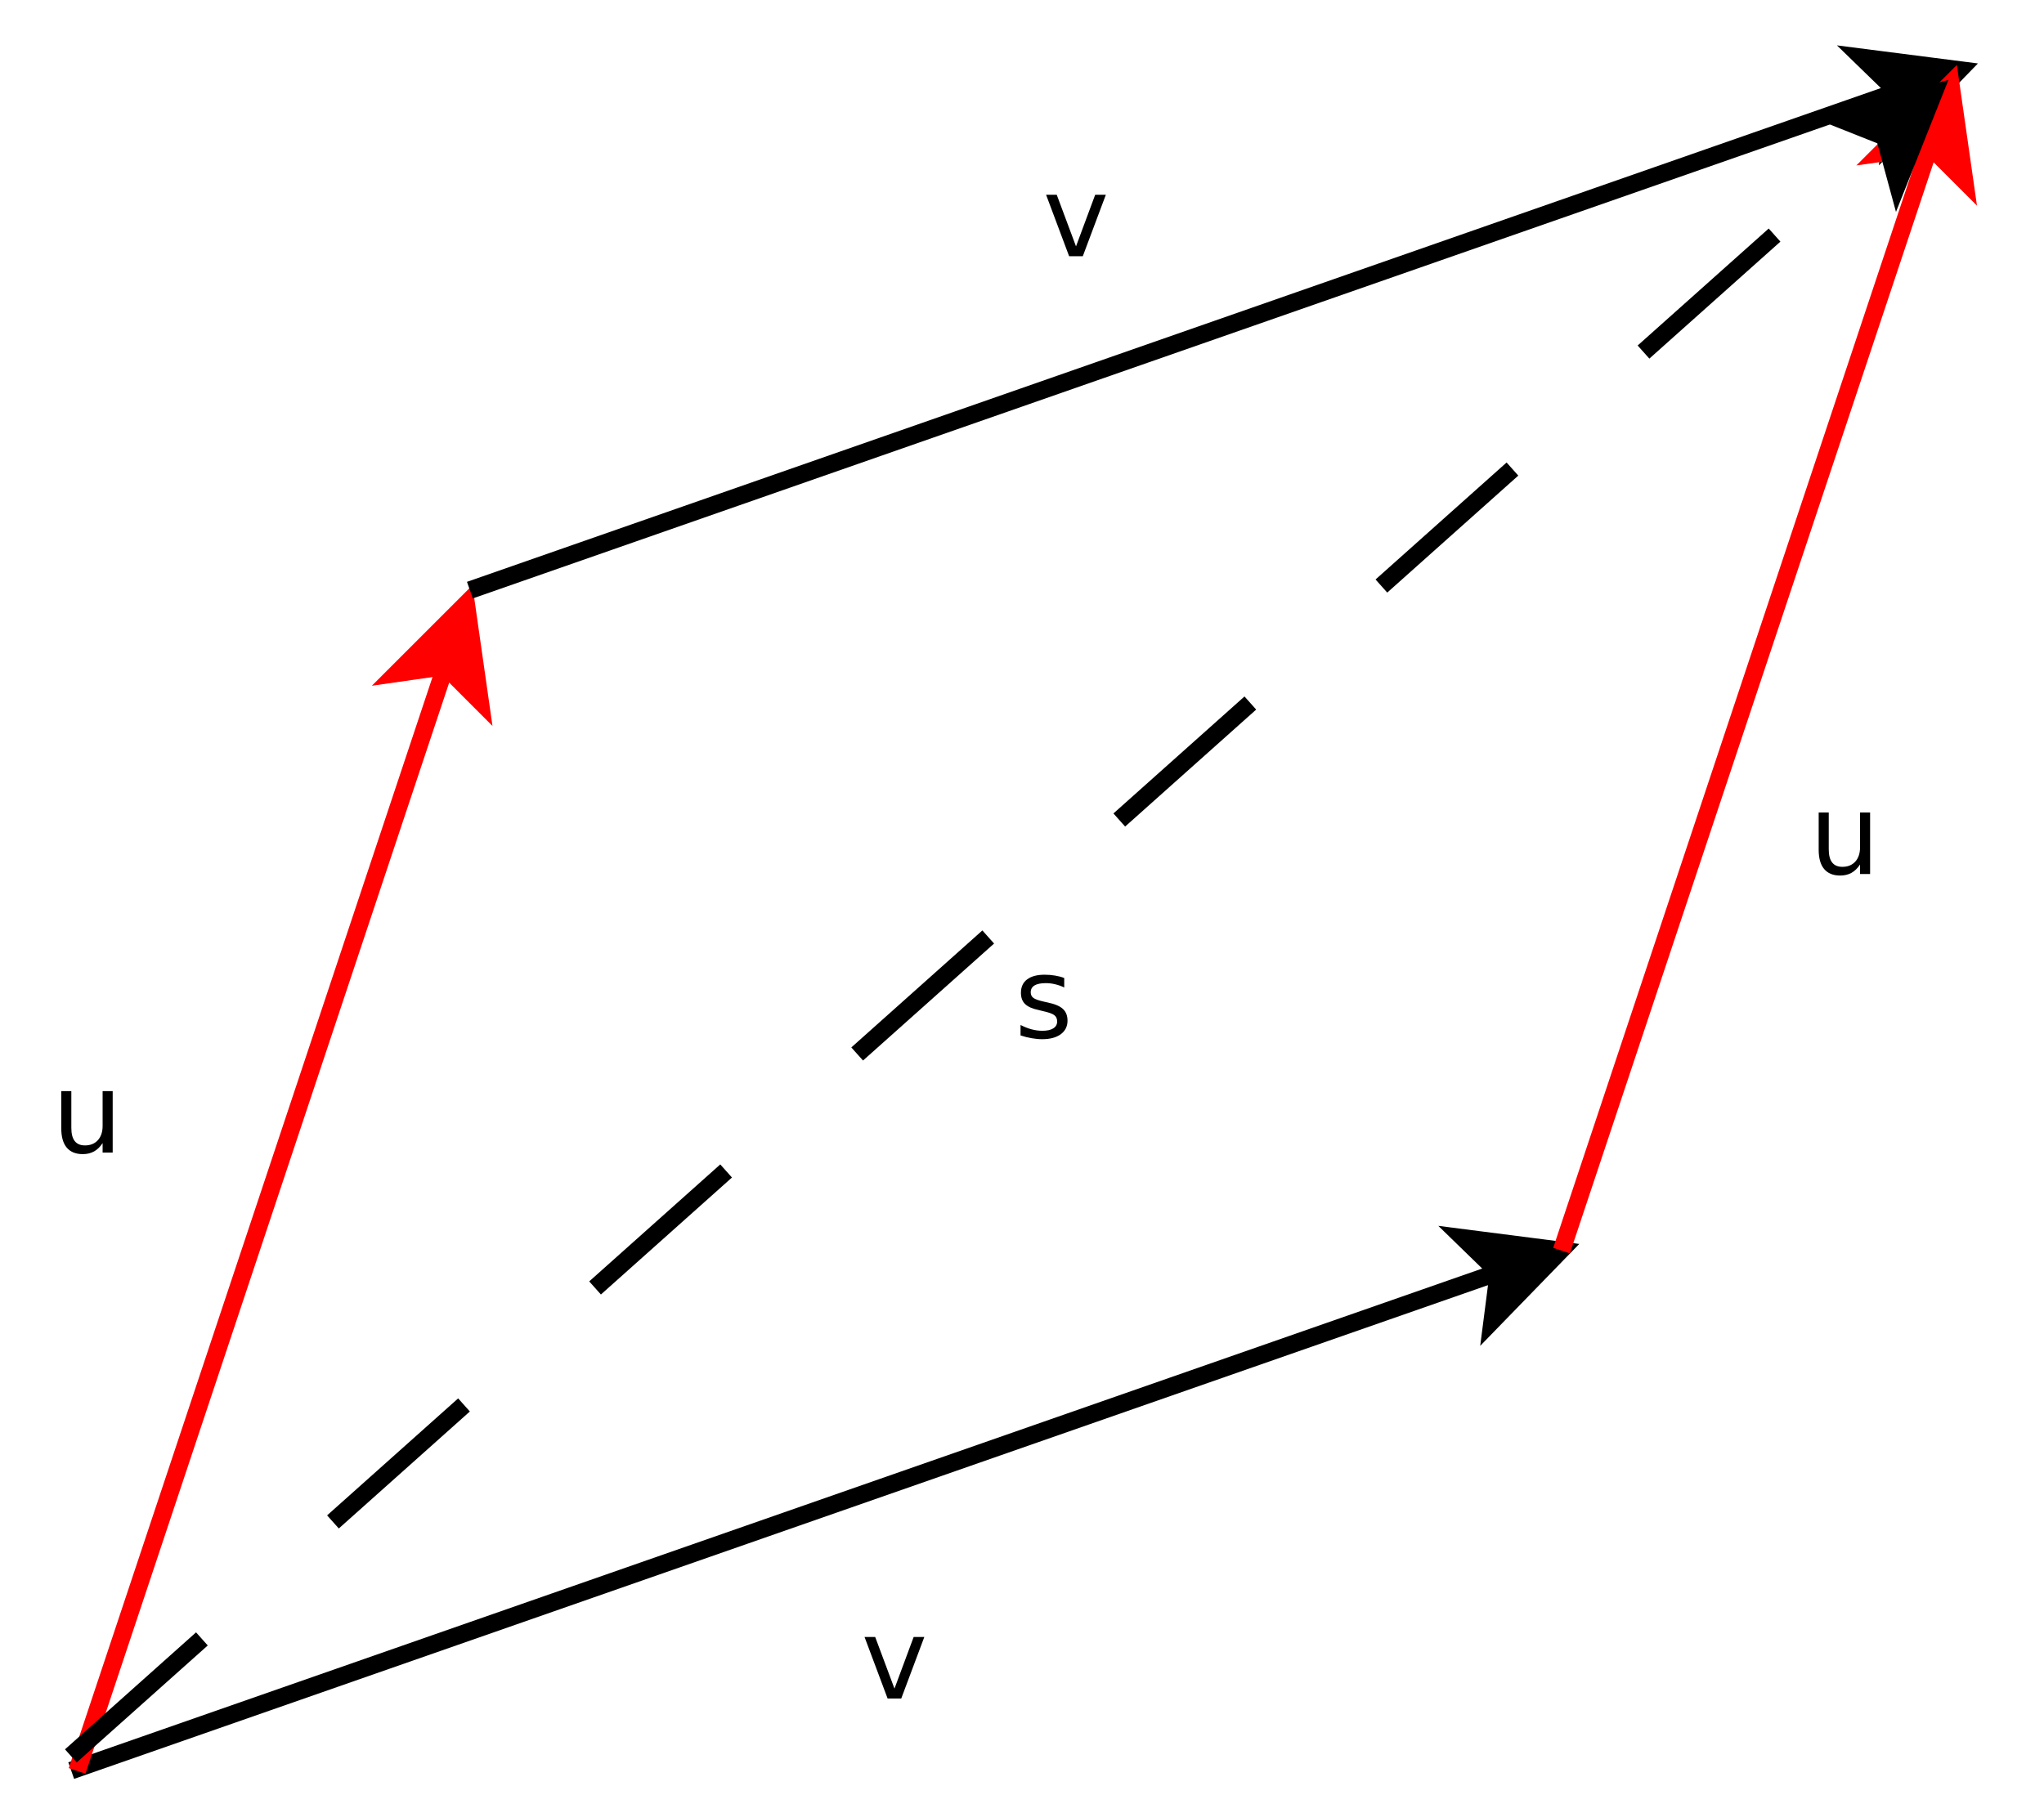
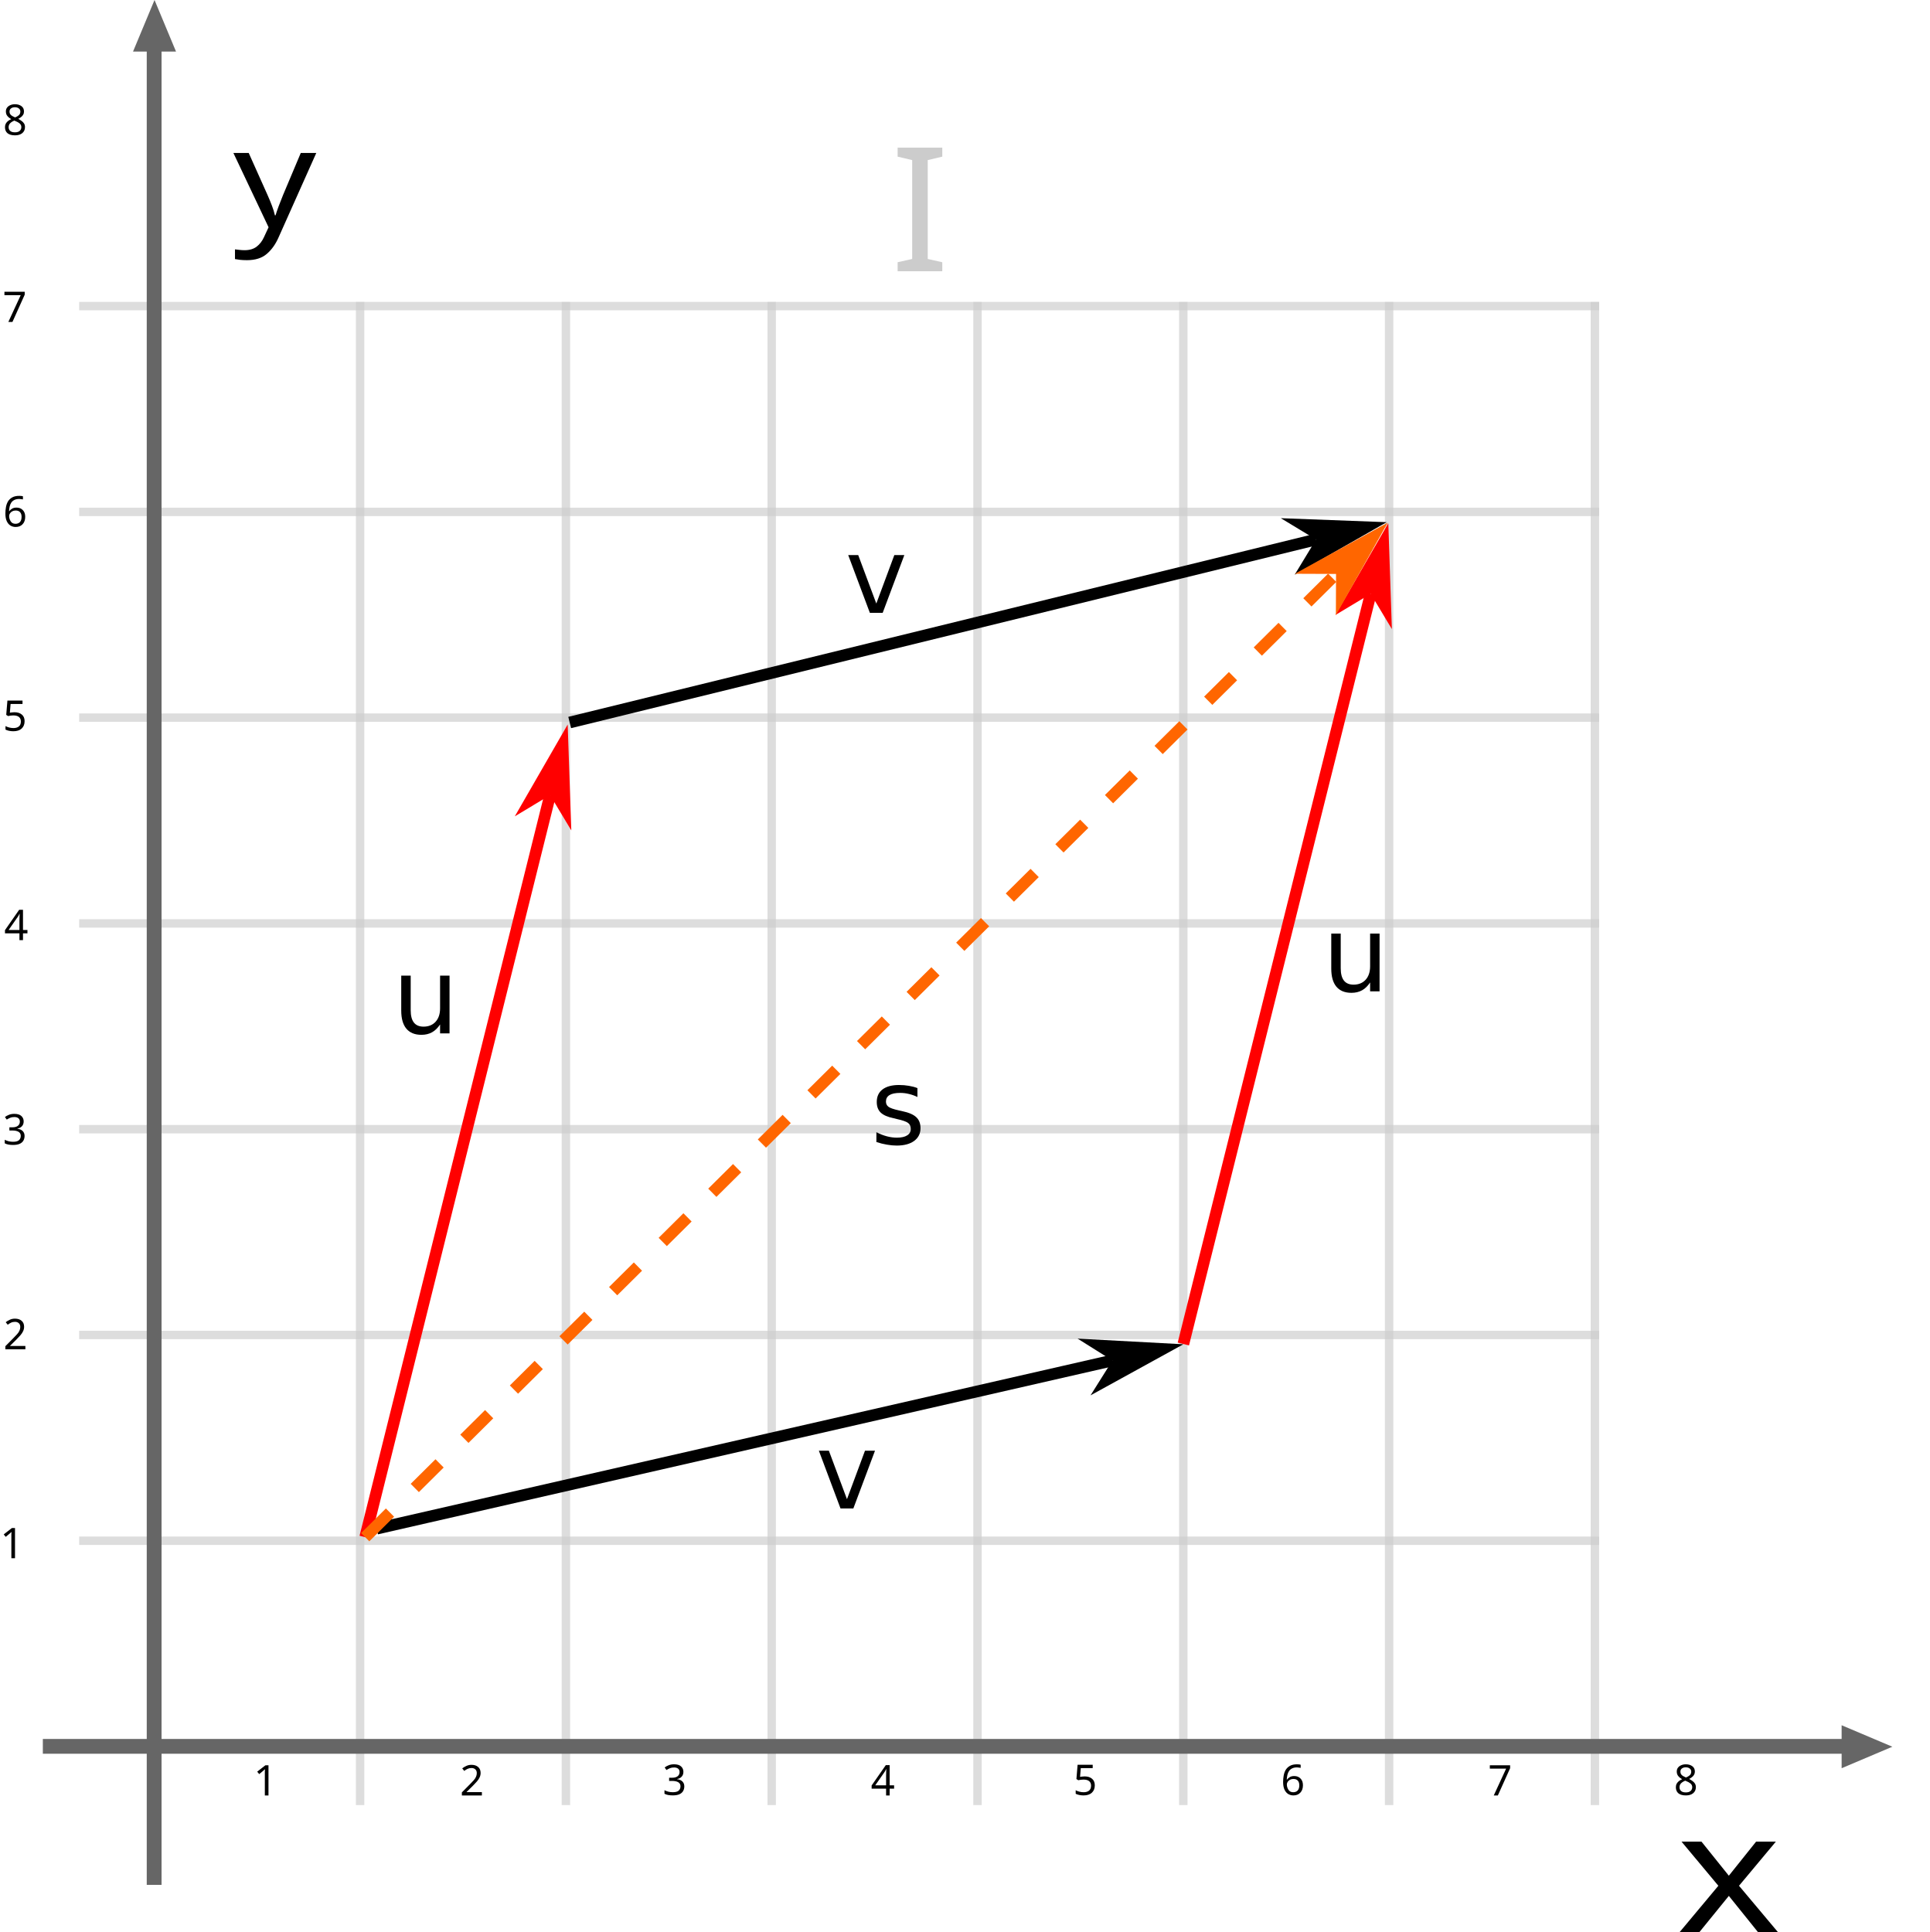
- <svg xmlns="http://www.w3.org/2000/svg" xmlns:xlink="http://www.w3.org/1999/xlink" width="329.776pt" height="291pt" viewBox="0 0 329.776 291" version="1.1" id="svg90">
+ <svg xmlns="http://www.w3.org/2000/svg" xmlns:xlink="http://www.w3.org/1999/xlink" width="331.4pt" height="331.91pt" viewBox="0 0 331.4 331.91" version="1.1" id="svg90">
  <defs id="defs31">
+     <marker style="overflow:visible" id="marker8537" refX="0" refY="0" orient="auto-start-reverse" markerWidth="8.75" markerHeight="5" viewBox="0 0 8.75 5" preserveAspectRatio="xMidYMid">
+       <path style="fill:context-stroke;fill-rule:evenodd;stroke:none" d="M 0,0 5,-5 -12.5,0 5,5 Z" id="path8535" transform="scale(-0.5)" />
+     </marker>
    <g id="g14">
      <symbol overflow="visible" id="glyph0-0">
-         <path style="stroke:none;" d="M 0.906 3.203 L 0.906 -12.797 L 9.969 -12.797 L 9.969 3.203 Z M 1.922 2.203 L 8.969 2.203 L 8.969 -11.766 L 1.922 -11.766 Z M 1.922 2.203 " id="path2" />
+         <path style="stroke:none" d="m 0.906,3.203 v -16 h 9.062 v 16 z m 1.016,-1 H 8.969 v -13.969 H 1.922 Z m 0,0" id="path2" />
      </symbol>
      <symbol overflow="visible" id="glyph0-1">
-         <path style="stroke:none;" d="M 1.547 -3.922 L 1.547 -9.922 L 3.172 -9.922 L 3.172 -3.984 C 3.172 -3.035 3.352 -2.328 3.719 -1.859 C 4.082 -1.391 4.633 -1.156 5.375 -1.156 C 6.25 -1.156 6.941 -1.438 7.453 -2 C 7.961 -2.562 8.219 -3.328 8.219 -4.297 L 8.219 -9.922 L 9.844 -9.922 L 9.844 0 L 8.219 0 L 8.219 -1.531 C 7.82 -0.926 7.363 -0.477 6.844 -0.188 C 6.32 0.102 5.711 0.25 5.016 0.25 C 3.879 0.25 3.016 -0.102 2.422 -0.812 C 1.836 -1.52 1.547 -2.555 1.547 -3.922 Z M 5.641 -10.156 Z M 5.641 -10.156 " id="path5" />
+         <path style="stroke:none" d="m 1.547,-3.922 v -6 h 1.625 v 5.938 c 0,0.949 0.18,1.656 0.547,2.125 C 4.082,-1.391 4.633,-1.156 5.375,-1.156 6.25,-1.156 6.941,-1.438 7.453,-2 7.961,-2.562 8.219,-3.328 8.219,-4.297 v -5.625 h 1.625 V 0 h -1.625 V -1.531 C 7.82,-0.926 7.363,-0.477 6.844,-0.188 6.32,0.102 5.711,0.25 5.016,0.25 c -1.137,0 -2,-0.352 -2.594,-1.062 -0.586,-0.707 -0.875,-1.742 -0.875,-3.109 z m 4.094,-6.234 z m 0,0" id="path5" />
      </symbol>
      <symbol overflow="visible" id="glyph0-2">
-         <path style="stroke:none;" d="M 0.547 -9.922 L 2.266 -9.922 L 5.375 -1.594 L 8.469 -9.922 L 10.188 -9.922 L 6.469 0 L 4.266 0 Z M 0.547 -9.922 " id="path8" />
+         <path style="stroke:none" d="m 0.547,-9.922 h 1.719 L 5.375,-1.594 8.469,-9.922 H 10.188 L 6.469,0 H 4.266 Z m 0,0" id="path8" />
      </symbol>
      <symbol overflow="visible" id="glyph0-3">
-         <path style="stroke:none;" d="M 8.031 -9.625 L 8.031 -8.094 C 7.57 -8.32 7.094 -8.492 6.594 -8.609 C 6.102 -8.734 5.594 -8.797 5.062 -8.797 C 4.25 -8.797 3.641 -8.672 3.234 -8.422 C 2.828 -8.172 2.625 -7.801 2.625 -7.312 C 2.625 -6.926 2.77 -6.625 3.062 -6.406 C 3.352 -6.195 3.938 -5.992 4.812 -5.797 L 5.375 -5.672 C 6.531 -5.43 7.348 -5.082 7.828 -4.625 C 8.316 -4.176 8.562 -3.547 8.562 -2.734 C 8.562 -1.816 8.195 -1.086 7.469 -0.547 C 6.738 -0.016 5.738 0.25 4.469 0.25 C 3.938 0.25 3.379 0.195 2.797 0.094 C 2.223 0 1.617 -0.148 0.984 -0.359 L 0.984 -2.047 C 1.586 -1.734 2.18 -1.5 2.766 -1.344 C 3.348 -1.188 3.926 -1.109 4.5 -1.109 C 5.27 -1.109 5.859 -1.238 6.266 -1.5 C 6.68 -1.758 6.891 -2.129 6.891 -2.609 C 6.891 -3.055 6.738 -3.395 6.438 -3.625 C 6.145 -3.863 5.492 -4.094 4.484 -4.312 L 3.922 -4.453 C 2.91 -4.66 2.176 -4.984 1.719 -5.422 C 1.27 -5.859 1.047 -6.461 1.047 -7.234 C 1.047 -8.172 1.375 -8.891 2.031 -9.391 C 2.695 -9.898 3.641 -10.156 4.859 -10.156 C 5.461 -10.156 6.031 -10.109 6.562 -10.016 C 7.094 -9.93 7.582 -9.801 8.031 -9.625 Z M 8.031 -9.625 " id="path11" />
+         <path style="stroke:none" d="m 8.031,-9.625 v 1.531 c -0.461,-0.227 -0.938,-0.398 -1.438,-0.516 -0.492,-0.125 -1,-0.188 -1.531,-0.188 -0.812,0 -1.422,0.125 -1.828,0.375 -0.406,0.25 -0.609,0.621 -0.609,1.109 0,0.387 0.145,0.688 0.438,0.906 0.289,0.211 0.875,0.414 1.75,0.609 l 0.562,0.125 c 1.156,0.242 1.973,0.59 2.453,1.047 0.488,0.449 0.734,1.078 0.734,1.891 0,0.918 -0.367,1.648 -1.094,2.188 C 6.738,-0.016 5.738,0.25 4.469,0.25 3.938,0.25 3.379,0.195 2.797,0.094 2.223,0 1.617,-0.148 0.984,-0.359 v -1.688 C 1.586,-1.734 2.18,-1.5 2.766,-1.344 3.348,-1.188 3.926,-1.109 4.5,-1.109 c 0.77,0 1.359,-0.129 1.766,-0.391 0.414,-0.258 0.625,-0.629 0.625,-1.109 C 6.891,-3.055 6.738,-3.395 6.438,-3.625 6.145,-3.863 5.492,-4.094 4.484,-4.312 l -0.562,-0.141 c -1.012,-0.207 -1.746,-0.531 -2.203,-0.969 -0.449,-0.438 -0.672,-1.039 -0.672,-1.812 0,-0.938 0.328,-1.656 0.984,-2.156 0.664,-0.508 1.609,-0.766 2.828,-0.766 0.602,0 1.172,0.047 1.703,0.141 0.531,0.086 1.02,0.215 1.469,0.391 z m 0,0" id="path11" />
      </symbol>
    </g>
    <clipPath id="clip1">
-       <path d="M 35 0 L 329.777 0 L 329.777 136 L 35 136 Z M 35 0 " id="path16" />
+       <path d="M 35,0 H 329.777 V 136 H 35 Z m 0,0" id="path16" />
    </clipPath>
    <clipPath id="clip2">
-       <path d="M 260 0 L 329.777 0 L 329.777 63 L 260 63 Z M 260 0 " id="path19" />
+       <path d="m 260,0 h 69.777 V 63 H 260 Z m 0,0" id="path19" />
    </clipPath>
    <clipPath id="clip3">
-       <path d="M 211 0 L 329.777 0 L 329.777 242 L 211 242 Z M 211 0 " id="path22" />
+       <path d="M 211,0 H 329.777 V 242 H 211 Z m 0,0" id="path22" />
    </clipPath>
    <clipPath id="clip4">
-       <path d="M 263 0 L 329.777 0 L 329.777 70 L 263 70 Z M 263 0 " id="path25" />
+       <path d="m 263,0 h 66.777 V 70 H 263 Z m 0,0" id="path25" />
    </clipPath>
    <clipPath id="clip5">
-       <path d="M 256 0 L 329.777 0 L 329.777 70 L 256 70 Z M 256 0 " id="path28" />
+       <path d="m 256,0 h 73.777 V 70 H 256 Z m 0,0" id="path28" />
    </clipPath>
+     <marker style="overflow:visible" id="Arrow1L" refX="0" refY="0" orient="auto-start-reverse" markerWidth="8.75" markerHeight="5" viewBox="0 0 8.75 5" preserveAspectRatio="xMidYMid">
+       <path style="fill:context-stroke;fill-rule:evenodd;stroke:none" d="M 0,0 5,-5 -12.5,0 5,5 Z" id="arrow1L" transform="scale(-0.5)" />
+     </marker>
+     <marker style="overflow:visible" id="Arrow1L-5" refX="0" refY="0" orient="auto-start-reverse" markerWidth="8.75" markerHeight="5" viewBox="0 0 8.75 5" preserveAspectRatio="xMidYMid">
+       <path style="fill:context-stroke;fill-rule:evenodd;stroke:none" d="M 0,0 5,-5 -12.5,0 5,5 Z" id="arrow1L-2" transform="scale(-0.5)" />
+     </marker>
+     <marker style="overflow:visible" id="Arrow1L-5-4" refX="0" refY="0" orient="auto-start-reverse" markerWidth="8.75" markerHeight="5" viewBox="0 0 8.75 5" preserveAspectRatio="xMidYMid">
+       <path style="fill:context-stroke;fill-rule:evenodd;stroke:none" d="M 0,0 5,-5 -12.5,0 5,5 Z" id="arrow1L-2-7" transform="scale(-0.5)" />
+     </marker>
+     <marker style="overflow:visible" id="Arrow1L-4" refX="0" refY="0" orient="auto-start-reverse" markerWidth="8.75" markerHeight="5" viewBox="0 0 8.75 5" preserveAspectRatio="xMidYMid">
+       <path style="fill:context-stroke;fill-rule:evenodd;stroke:none" d="M 0,0 5,-5 -12.5,0 5,5 Z" id="arrow1L-3" transform="scale(-0.5)" />
+     </marker>
  </defs>
-   <path style="fill:none;stroke:#000000;stroke-width:2.835;stroke-linecap:butt;stroke-linejoin:miter;stroke-miterlimit:10;stroke-opacity:1" d="M 11.488,285.734 241.77,205.297" id="path33" />
-   <path style="fill:#000000;fill-opacity:1;fill-rule:evenodd;stroke:#000000;stroke-width:2.835;stroke-linecap:butt;stroke-linejoin:miter;stroke-miterlimit:10;stroke-opacity:1" d="m 251.805,201.789 -11.043,11.363 1.008,-7.855 -5.68,-5.523 z m 0,0" id="path35" />
-   <path style="fill:none;stroke:#ff0000;stroke-width:2.835;stroke-linecap:butt;stroke-linejoin:miter;stroke-miterlimit:10;stroke-opacity:1" d="m 12.438,285.785 59.414,-178.25" id="path37" />
-   <path style="fill:#ff0000;fill-opacity:1;fill-rule:evenodd;stroke:#ff0000;stroke-width:2.835;stroke-linecap:butt;stroke-linejoin:miter;stroke-miterlimit:10;stroke-opacity:1" d="m 75.215,97.453 2.238,15.688 -5.602,-5.605 -7.844,1.121 z m 0,0" id="path39" />
-   <g clip-path="url(#clip1)" clip-rule="nonzero" id="g43">
-     <path style="fill:none;stroke:#000000;stroke-width:2.835;stroke-linecap:butt;stroke-linejoin:miter;stroke-miterlimit:10;stroke-opacity:1" d="M 75.809,95.234 306.09,14.793" id="path41" />
+   <g id="g4180" transform="translate(7.358736)">
+     <rect id="rect5041-8-0" style="opacity:0.673;fill:#cccccc;stroke-width:0.52" height="258.239" width="1.444" y="51.867" x="53.771" />
+     <rect id="rect5041-6-1" style="opacity:0.673;fill:#cccccc;stroke-width:0.52" height="258.239" width="1.444" y="51.867" x="89.124" />
+     <rect id="rect5041-0-6" style="opacity:0.673;fill:#cccccc;stroke-width:0.52" height="258.239" width="1.444" y="51.867" x="124.469" />
+     <rect id="rect5041-2-5" style="opacity:0.673;fill:#cccccc;stroke-width:0.52" height="258.239" width="1.444" y="51.867" x="159.822" />
+     <rect id="rect5041-4-7" style="opacity:0.673;fill:#cccccc;stroke-width:0.52" height="258.239" width="1.444" y="51.867" x="195.175" />
+     <rect id="rect5041-86-5" style="opacity:0.673;fill:#cccccc;stroke-width:0.52" height="258.239" width="1.444" y="51.867" x="230.52" />
+     <rect id="rect5041-5-4" style="opacity:0.673;fill:#cccccc;stroke-width:0.52" height="258.239" width="1.444" y="51.867" x="265.873" />
+     <rect id="rect5041-00-9" style="opacity:0.673;fill:#cccccc;stroke-width:0.52" transform="rotate(90)" height="261.075" width="1.444" y="-267.314" x="51.867" />
+     <rect id="rect5041-61-7" style="opacity:0.673;fill:#cccccc;stroke-width:0.52" transform="rotate(90)" height="261.075" width="1.444" y="-267.314" x="87.217" />
+     <rect id="rect5041-3-6" style="opacity:0.673;fill:#cccccc;stroke-width:0.52" transform="rotate(90)" height="261.075" width="1.444" y="-267.314" x="122.568" />
+     <rect id="rect5041-89-2" style="opacity:0.673;fill:#cccccc;stroke-width:0.52" transform="rotate(90)" height="261.075" width="1.444" y="-267.314" x="157.918" />
+     <rect id="rect5041-42-9" style="opacity:0.673;fill:#cccccc;stroke-width:0.52" transform="rotate(90)" height="261.075" width="1.444" y="-267.314" x="193.269" />
+     <rect id="rect5041-097-5" style="opacity:0.673;fill:#cccccc;stroke-width:0.52" transform="rotate(90)" height="261.075" width="1.444" y="-267.314" x="228.619" />
+     <rect id="rect5041-37-2" style="opacity:0.673;fill:#cccccc;stroke-width:0.52" transform="rotate(90)" height="261.075" width="1.444" y="-267.314" x="263.969" />
+     <text id="text3867-9" style="font-size:9px;line-height:0%;font-family:sans-serif;letter-spacing:0px;word-spacing:0px;fill:#000000;stroke-width:0.75" xml:space="preserve" transform="scale(1.085977,0.9208302)" y="42.349" x="30.11">
+       <tspan id="tspan3869-5" x="30.11" y="42.349" style="font-size:25.765px;line-height:1.25;font-family:sans-serif;stroke-width:0.75">y</tspan>
+     </text>
+     <text id="text3892-3" style="font-size:9px;line-height:0%;font-family:Andalus;letter-spacing:0px;word-spacing:0px;fill:#cccccc;stroke-width:0.75" xml:space="preserve" y="46.598" x="145.638">
+       <tspan id="tspan3894-34" x="145.638" y="46.598" style="font-size:29.727px;line-height:1.25;stroke-width:0.75">I</tspan>
+     </text>
+     <text id="text3939-1-36" style="font-size:9px;line-height:0%;font-family:sans-serif;letter-spacing:0px;word-spacing:0px;fill:#000000;stroke-width:0.75" xml:space="preserve" y="308.456" x="36.179">
+       <tspan id="tspan3941-1-1" x="36.179" y="308.456" style="font-size:7.261px;line-height:1.25;font-family:sans-serif;stroke-width:0.75">1</tspan>
+     </text>
+     <path id="path4331-4" style="color:#000000;text-indent:0;text-transform:none;fill:#666666;stroke-width:0.924" d="M 19.183,0 15.493,8.858 H 17.847 V 323.812 h 2.545 V 8.858 h 2.482 z" />
+     <path id="path4331-4-2" style="color:#000000;text-indent:0;text-transform:none;fill:#666666;stroke-width:0.916" d="m 317.688,300.081 -8.714,-3.691 v 2.355 H 0 v 2.545 h 308.975 v 2.482 z" />
+     <text id="text3939-1-3-8" style="font-size:9px;line-height:0%;font-family:sans-serif;letter-spacing:0px;word-spacing:0px;fill:#000000;stroke-width:0.75" xml:space="preserve" y="308.456" x="71.632">
+       <tspan id="tspan3941-1-8-6" x="71.632" y="308.456" style="font-size:7.261px;line-height:1.25;font-family:sans-serif;stroke-width:0.75">2</tspan>
+     </text>
+     <text id="text3939-1-3-7-2" style="font-size:9px;line-height:0%;font-family:sans-serif;letter-spacing:0px;word-spacing:0px;fill:#000000;stroke-width:0.75" xml:space="preserve" y="308.364" x="106.448">
+       <tspan id="tspan3941-1-8-4-1" x="106.448" y="308.364" style="font-size:7.261px;line-height:1.25;font-family:sans-serif;stroke-width:0.75">3</tspan>
+     </text>
+     <text id="text3939-1-3-2-4" style="font-size:9px;line-height:0%;font-family:sans-serif;letter-spacing:0px;word-spacing:0px;fill:#000000;stroke-width:0.75" xml:space="preserve" y="308.456" x="142.204">
+       <tspan id="tspan3941-1-8-7-6" x="142.204" y="308.456" style="font-size:7.261px;line-height:1.25;font-family:sans-serif;stroke-width:0.75">4</tspan>
+     </text>
+     <text id="text3939-1-3-2-7-2" style="font-size:9px;line-height:0%;font-family:sans-serif;letter-spacing:0px;word-spacing:0px;fill:#000000;stroke-width:0.75" xml:space="preserve" y="308.368" x="176.958">
+       <tspan id="tspan3941-1-8-7-9-91" x="176.958" y="308.368" style="font-size:7.261px;line-height:1.25;font-family:sans-serif;stroke-width:0.75">5</tspan>
+     </text>
+     <text id="text3939-1-3-2-3-5" style="font-size:9px;line-height:0%;font-family:sans-serif;letter-spacing:0px;word-spacing:0px;fill:#000000;stroke-width:0.75" xml:space="preserve" y="308.368" x="212.632">
+       <tspan id="tspan3941-1-8-7-1-0" x="212.632" y="308.368" style="font-size:7.261px;line-height:1.25;font-family:sans-serif;stroke-width:0.75">6</tspan>
+     </text>
+     <text id="text3939-1-3-2-9-3" style="font-size:9px;line-height:0%;font-family:sans-serif;letter-spacing:0px;word-spacing:0px;fill:#000000;stroke-width:0.75" xml:space="preserve" y="308.456" x="248.233">
+       <tspan id="tspan3941-1-8-7-8-64" x="248.233" y="308.456" style="font-size:7.261px;line-height:1.25;font-family:sans-serif;stroke-width:0.75">7</tspan>
+     </text>
+     <text id="text3939-1-3-2-6-9" style="font-size:9px;line-height:0%;font-family:sans-serif;letter-spacing:0px;word-spacing:0px;fill:#000000;stroke-width:0.75" xml:space="preserve" y="308.368" x="280.142">
+       <tspan id="tspan3941-1-8-7-5-2" x="280.142" y="308.368" style="font-size:7.261px;line-height:1.25;font-family:sans-serif;stroke-width:0.75">8</tspan>
+     </text>
+     <text id="text3939-1-36-3" style="font-size:9px;line-height:0%;font-family:sans-serif;letter-spacing:0px;word-spacing:0px;fill:#000000;stroke-width:0.75" xml:space="preserve" y="267.696" x="-7.359">
+       <tspan id="tspan3941-1-1-0" x="-7.359" y="267.696" style="font-size:7.261px;line-height:1.25;font-family:sans-serif;stroke-width:0.75">1</tspan>
+     </text>
+     <text id="text3939-1-36-3-3" style="font-size:9px;line-height:0%;font-family:sans-serif;letter-spacing:0px;word-spacing:0px;fill:#000000;stroke-width:0.75" xml:space="preserve" y="231.806" x="-6.781">
+       <tspan id="tspan3941-1-1-0-8" x="-6.781" y="231.806" style="font-size:7.261px;line-height:1.25;font-family:sans-serif;stroke-width:0.75">2</tspan>
+     </text>
+     <text id="text3939-1-36-3-2" style="font-size:9px;line-height:0%;font-family:sans-serif;letter-spacing:0px;word-spacing:0px;fill:#000000;stroke-width:0.75" xml:space="preserve" y="196.62" x="-6.873">
+       <tspan id="tspan3941-1-1-0-5" x="-6.873" y="196.62" style="font-size:7.261px;line-height:1.25;font-family:sans-serif;stroke-width:0.75">3</tspan>
+     </text>
+     <text id="text3939-1-36-3-20" style="font-size:9px;line-height:0%;font-family:sans-serif;letter-spacing:0px;word-spacing:0px;fill:#000000;stroke-width:0.75" xml:space="preserve" y="161.516" x="-6.66">
+       <tspan id="tspan3941-1-1-0-3" x="-6.66" y="161.516" style="font-size:7.261px;line-height:1.25;font-family:sans-serif;stroke-width:0.75">4</tspan>
+     </text>
+     <text id="text3939-1-36-3-7" style="font-size:9px;line-height:0%;font-family:sans-serif;letter-spacing:0px;word-spacing:0px;fill:#000000;stroke-width:0.75" xml:space="preserve" y="125.546" x="-6.869">
+       <tspan id="tspan3941-1-1-0-2" x="-6.869" y="125.546" style="font-size:7.261px;line-height:1.25;font-family:sans-serif;stroke-width:0.75">5</tspan>
+     </text>
+     <text id="text3939-1-36-3-9" style="font-size:9px;line-height:0%;font-family:sans-serif;letter-spacing:0px;word-spacing:0px;fill:#000000;stroke-width:0.75" xml:space="preserve" y="90.452" x="-6.841">
+       <tspan id="tspan3941-1-1-0-7" x="-6.841" y="90.452" style="font-size:7.261px;line-height:1.25;font-family:sans-serif;stroke-width:0.75">6</tspan>
+     </text>
+     <text id="text3939-1-36-3-5" style="font-size:9px;line-height:0%;font-family:sans-serif;letter-spacing:0px;word-spacing:0px;fill:#000000;stroke-width:0.75" xml:space="preserve" y="55.312" x="-6.912">
+       <tspan id="tspan3941-1-1-0-34" x="-6.912" y="55.312" style="font-size:7.261px;line-height:1.25;font-family:sans-serif;stroke-width:0.75">7</tspan>
+     </text>
+     <text id="text3939-1-36-3-32" style="font-size:9px;line-height:0%;font-family:sans-serif;letter-spacing:0px;word-spacing:0px;fill:#000000;stroke-width:0.75" xml:space="preserve" y="23.172" x="-6.862">
+       <tspan id="tspan3941-1-1-0-1" x="-6.862" y="23.172" style="font-size:7.261px;line-height:1.25;font-family:sans-serif;stroke-width:0.75">8</tspan>
+     </text>
+     <text id="text3867-9-3" style="font-size:9px;line-height:0%;font-family:sans-serif;letter-spacing:0px;word-spacing:0px;fill:#000000;stroke-width:0.75" xml:space="preserve" transform="scale(1.085977,0.9208302)" y="360.447" x="258.345">
+       <tspan id="tspan3869-5-3" x="258.345" y="360.447" style="font-size:31.458px;line-height:1.25;font-family:sans-serif;stroke-width:0.75">x</tspan>
+     </text>
  </g>
-   <path style="fill:#000000;fill-opacity:1;fill-rule:evenodd;stroke:none" d="m 316.125,11.285 -11.043,11.367 1.008,-7.859 -5.684,-5.523 z m 0,0" id="path45" />
-   <g clip-path="url(#clip2)" clip-rule="nonzero" id="g49">
-     <path style="fill:none;stroke:#000000;stroke-width:2.835;stroke-linecap:butt;stroke-linejoin:miter;stroke-miterlimit:10;stroke-opacity:1" d="m 316.125,11.285 -11.043,11.367 1.008,-7.859 -5.684,-5.523 z m 0,0" id="path47" />
-   </g>
-   <g clip-path="url(#clip3)" clip-rule="nonzero" id="g53">
-     <path style="fill:none;stroke:#ff0000;stroke-width:2.835;stroke-linecap:butt;stroke-linejoin:miter;stroke-miterlimit:10;stroke-opacity:1" d="M 251.938,201.82 311.352,23.574" id="path51" />
-   </g>
-   <path style="fill:#ff0000;fill-opacity:1;fill-rule:evenodd;stroke:none" d="m 314.715,13.488 2.242,15.688 -5.605,-5.602 -7.844,1.121 z m 0,0" id="path55" />
-   <g clip-path="url(#clip4)" clip-rule="nonzero" id="g59">
-     <path style="fill:none;stroke:#ff0000;stroke-width:2.835;stroke-linecap:butt;stroke-linejoin:miter;stroke-miterlimit:10;stroke-opacity:1" d="m 314.715,13.488 2.242,15.688 -5.605,-5.602 -7.844,1.121 z m 0,0" id="path57" />
-   </g>
-   <path style="fill:none;stroke:#000000;stroke-width:2.835;stroke-linecap:butt;stroke-linejoin:miter;stroke-miterlimit:10;stroke-dasharray:28.346, 28.346;stroke-opacity:1" d="M 11.43,283.363 304.07,22.074" id="path61" />
-   <path style="fill:#000000;fill-opacity:1;fill-rule:evenodd;stroke:none" d="m 312,14.996 -5.852,14.727 -2.078,-7.648 -7.363,-2.926 z m 0,0" id="path63" />
-   <g clip-path="url(#clip5)" clip-rule="nonzero" id="g67">
-     <path style="fill:none;stroke:#000000;stroke-width:2.835;stroke-linecap:butt;stroke-linejoin:miter;stroke-miterlimit:10;stroke-opacity:1" d="m 312,14.996 -5.852,14.727 -2.078,-7.648 -7.363,-2.926 z m 0,0" id="path65" />
-   </g>
-   <g style="fill:#000000;fill-opacity:1" id="g71">
-     <use xlink:href="#glyph0-1" x="8.337" y="186.001" id="use69" width="100%" height="100%" />
-   </g>
-   <g style="fill:#000000;fill-opacity:1" id="g75">
-     <use xlink:href="#glyph0-2" x="138.938" y="274.099" id="use73" width="100%" height="100%" />
-   </g>
-   <g style="fill:#000000;fill-opacity:1" id="g79">
-     <use xlink:href="#glyph0-2" x="168.227" y="41.353" id="use77" width="100%" height="100%" />
-   </g>
-   <g style="fill:#000000;fill-opacity:1" id="g83">
-     <use xlink:href="#glyph0-1" x="291.876" y="141.044" id="use81" width="100%" height="100%" />
-   </g>
-   <g style="fill:#000000;fill-opacity:1" id="g87">
-     <use xlink:href="#glyph0-3" x="163.669" y="167.454" id="use85" width="100%" height="100%" />
+   <g id="g8734" transform="translate(21,-18.01744)">
+     <g style="fill:#000000;fill-opacity:1" id="g75" transform="translate(-19.82991,3.067787)">
+       <use xlink:href="#glyph0-2" x="138.938" y="274.099" id="use73" width="100%" height="100%" />
+     </g>
+     <g style="fill:#000000;fill-opacity:1" id="g79" transform="translate(-44.07911,81.94678)">
+       <use xlink:href="#glyph0-2" x="168.227" y="41.353" id="use77" width="100%" height="100%" />
+     </g>
+     <g style="fill:#000000;fill-opacity:1" id="g83" transform="translate(-85.7547,47.28715)">
+       <use xlink:href="#glyph0-1" x="291.876" y="141.044" id="use81" width="100%" height="100%" />
+     </g>
+     <g style="fill:#000000;fill-opacity:1" id="g87" transform="translate(-35.11653,47.11782)">
+       <use xlink:href="#glyph0-3" x="163.669" y="167.454" id="use85" width="100%" height="100%" />
+     </g>
+     <path style="fill:none;stroke:#000000;stroke-width:2;stroke-linecap:butt;stroke-linejoin:miter;stroke-dasharray:none;stroke-opacity:1;marker-end:url(#Arrow1L)" d="M 43.697,280.634 170.079,251.745" id="path1378" />
+     <path style="fill:none;stroke:#000000;stroke-width:2;stroke-linecap:butt;stroke-linejoin:miter;stroke-dasharray:none;stroke-opacity:1;marker-end:url(#Arrow1L-4)" d="M 76.852,142.14 205.05,110.704" id="path1378-0" />
+     <path style="fill:none;stroke:#ff0000;stroke-width:2;stroke-linecap:butt;stroke-linejoin:miter;stroke-dasharray:none;stroke-opacity:1;marker-end:url(#Arrow1L-5)" d="M 41.729,282.1 73.488,154.617" id="path1378-5" />
+     <path style="fill:none;stroke:#ff0000;stroke-width:2;stroke-linecap:butt;stroke-linejoin:miter;stroke-dasharray:none;stroke-opacity:1;marker-end:url(#Arrow1L-5-4)" d="M 182.264,248.914 214.44,120.031" id="path1378-5-4" />
+     <path style="fill:none;stroke:#ff6600;stroke-width:2;stroke-linecap:butt;stroke-linejoin:miter;stroke-dasharray:6, 6;stroke-dashoffset:0;stroke-opacity:1;marker-end:url(#marker8537)" d="M 41.729,282.1 208.489,116.617" id="path8122" />
+     <g style="fill:#000000;fill-opacity:1" id="g71" transform="translate(38.03535,9.544569)">
+       <use xlink:href="#glyph0-1" x="8.337" y="186.001" id="use69" width="100%" height="100%" />
+     </g>
  </g>
</svg>
